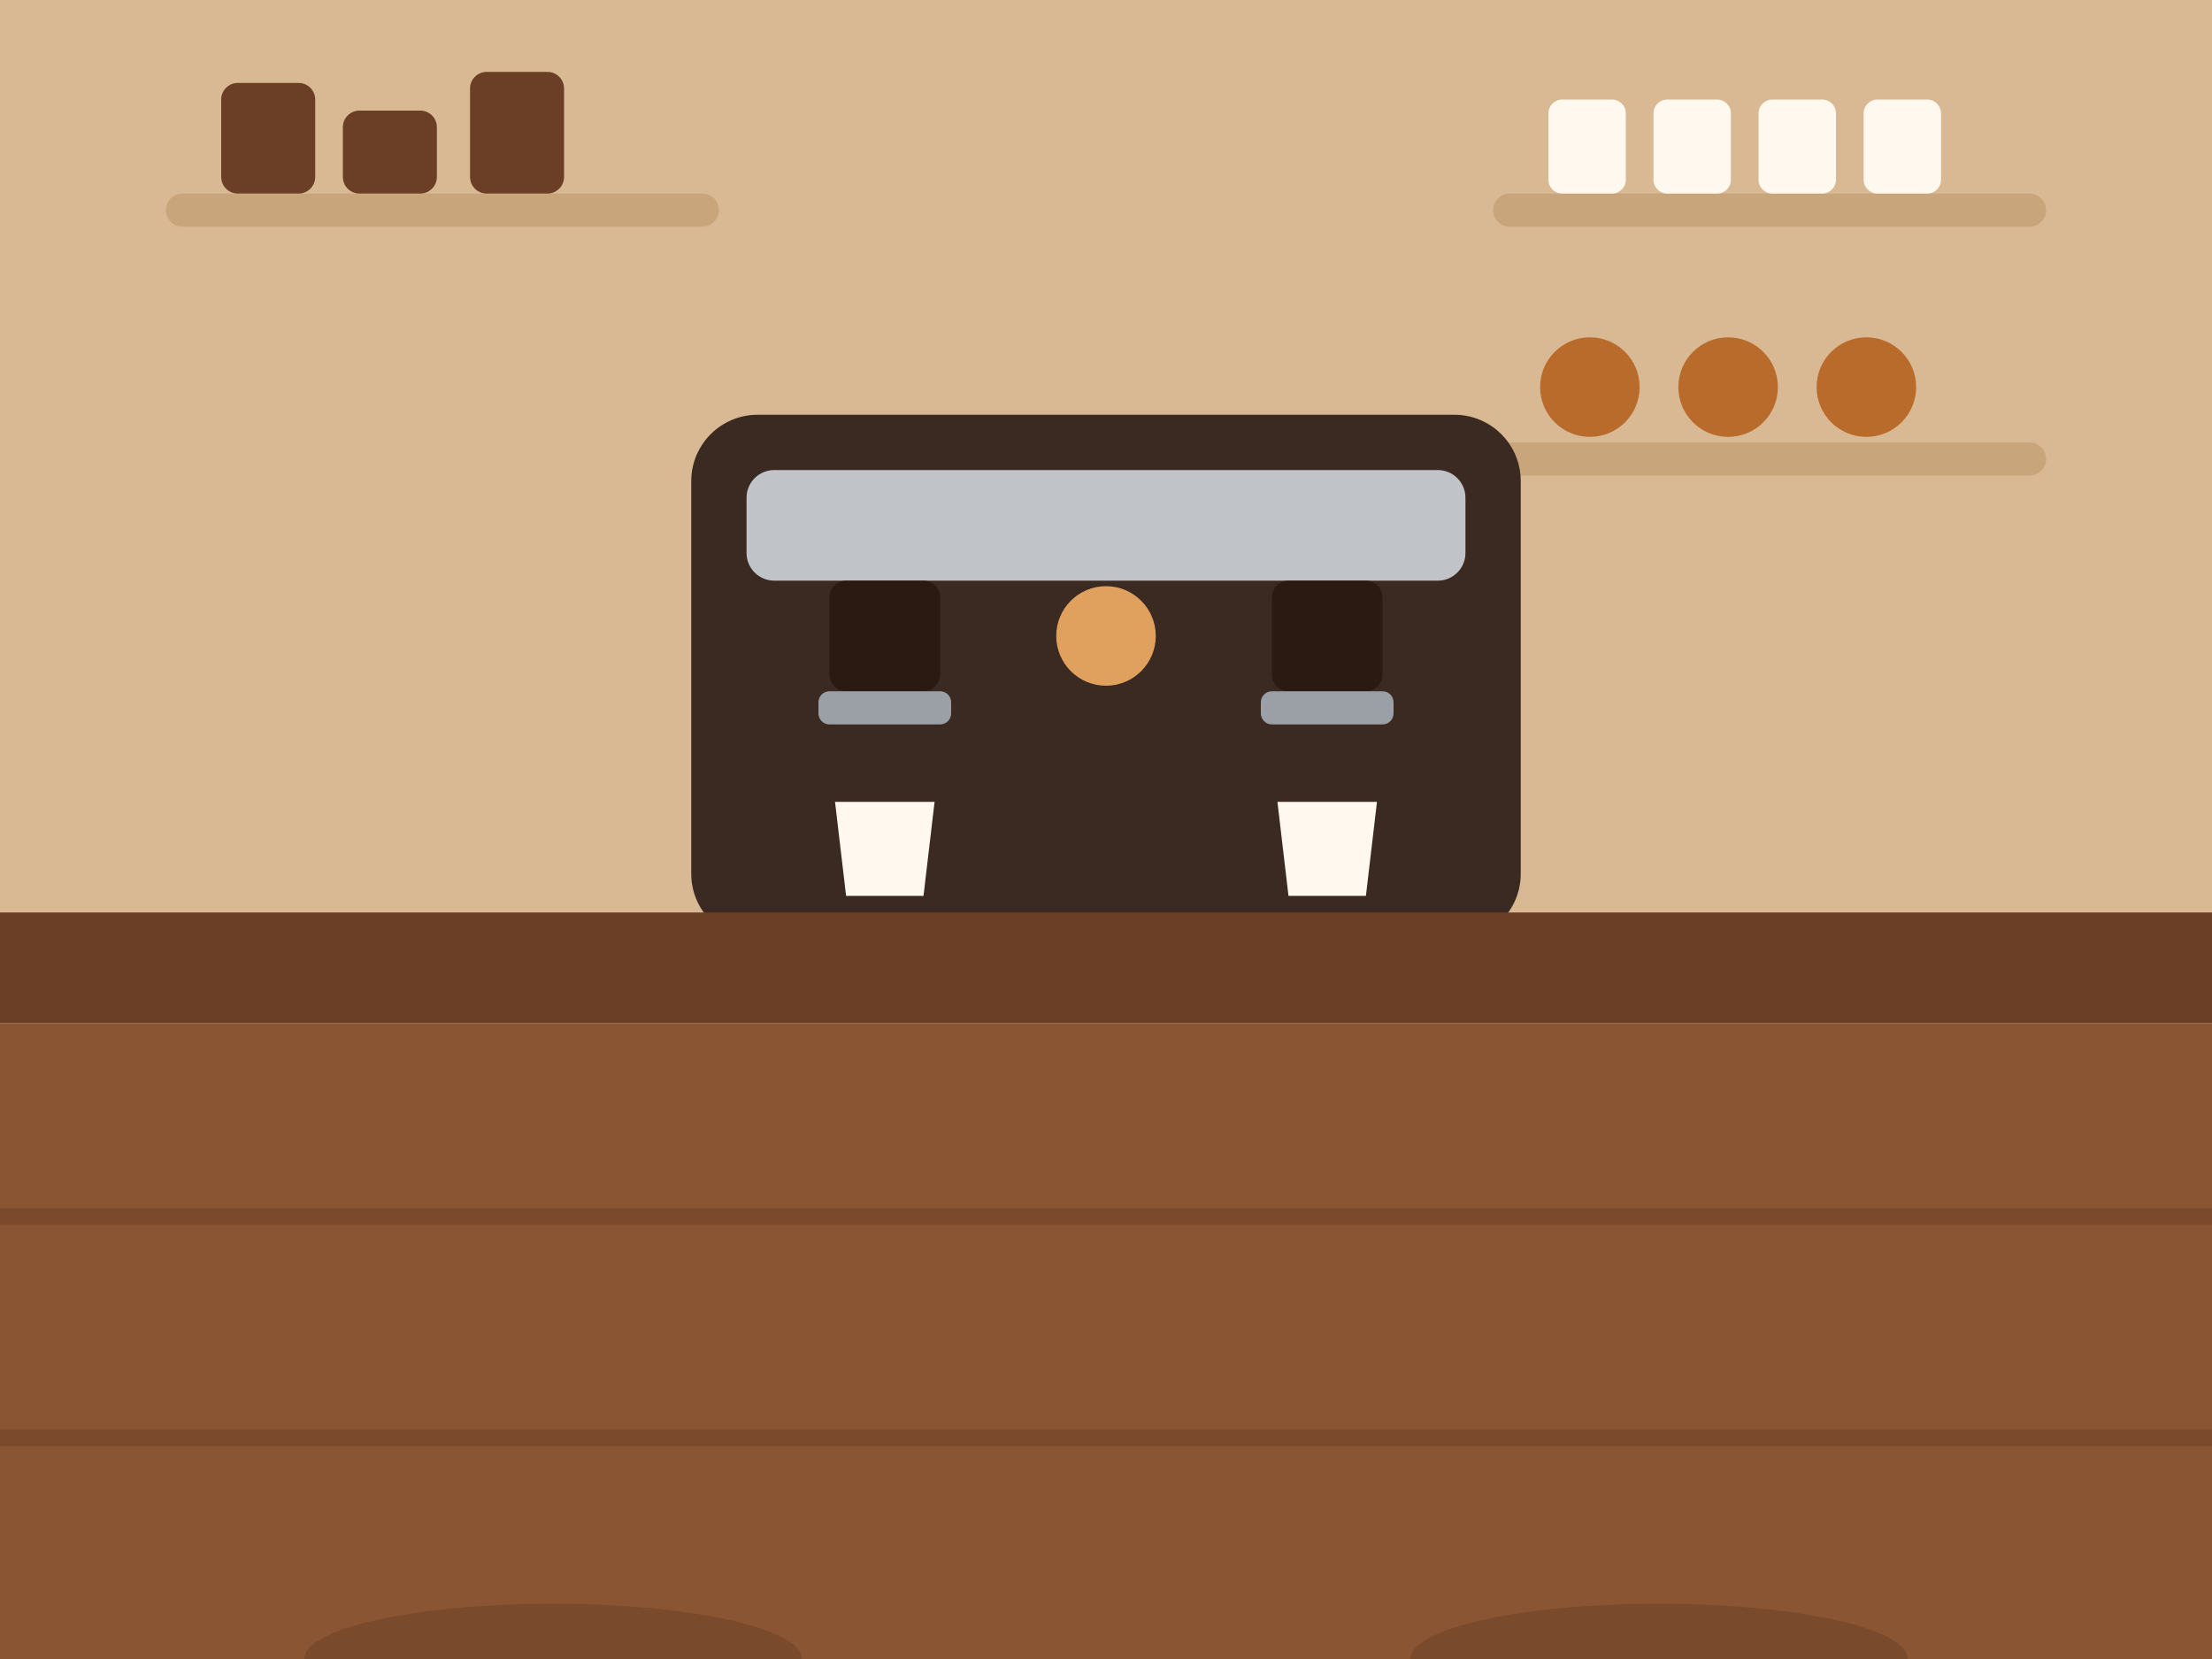
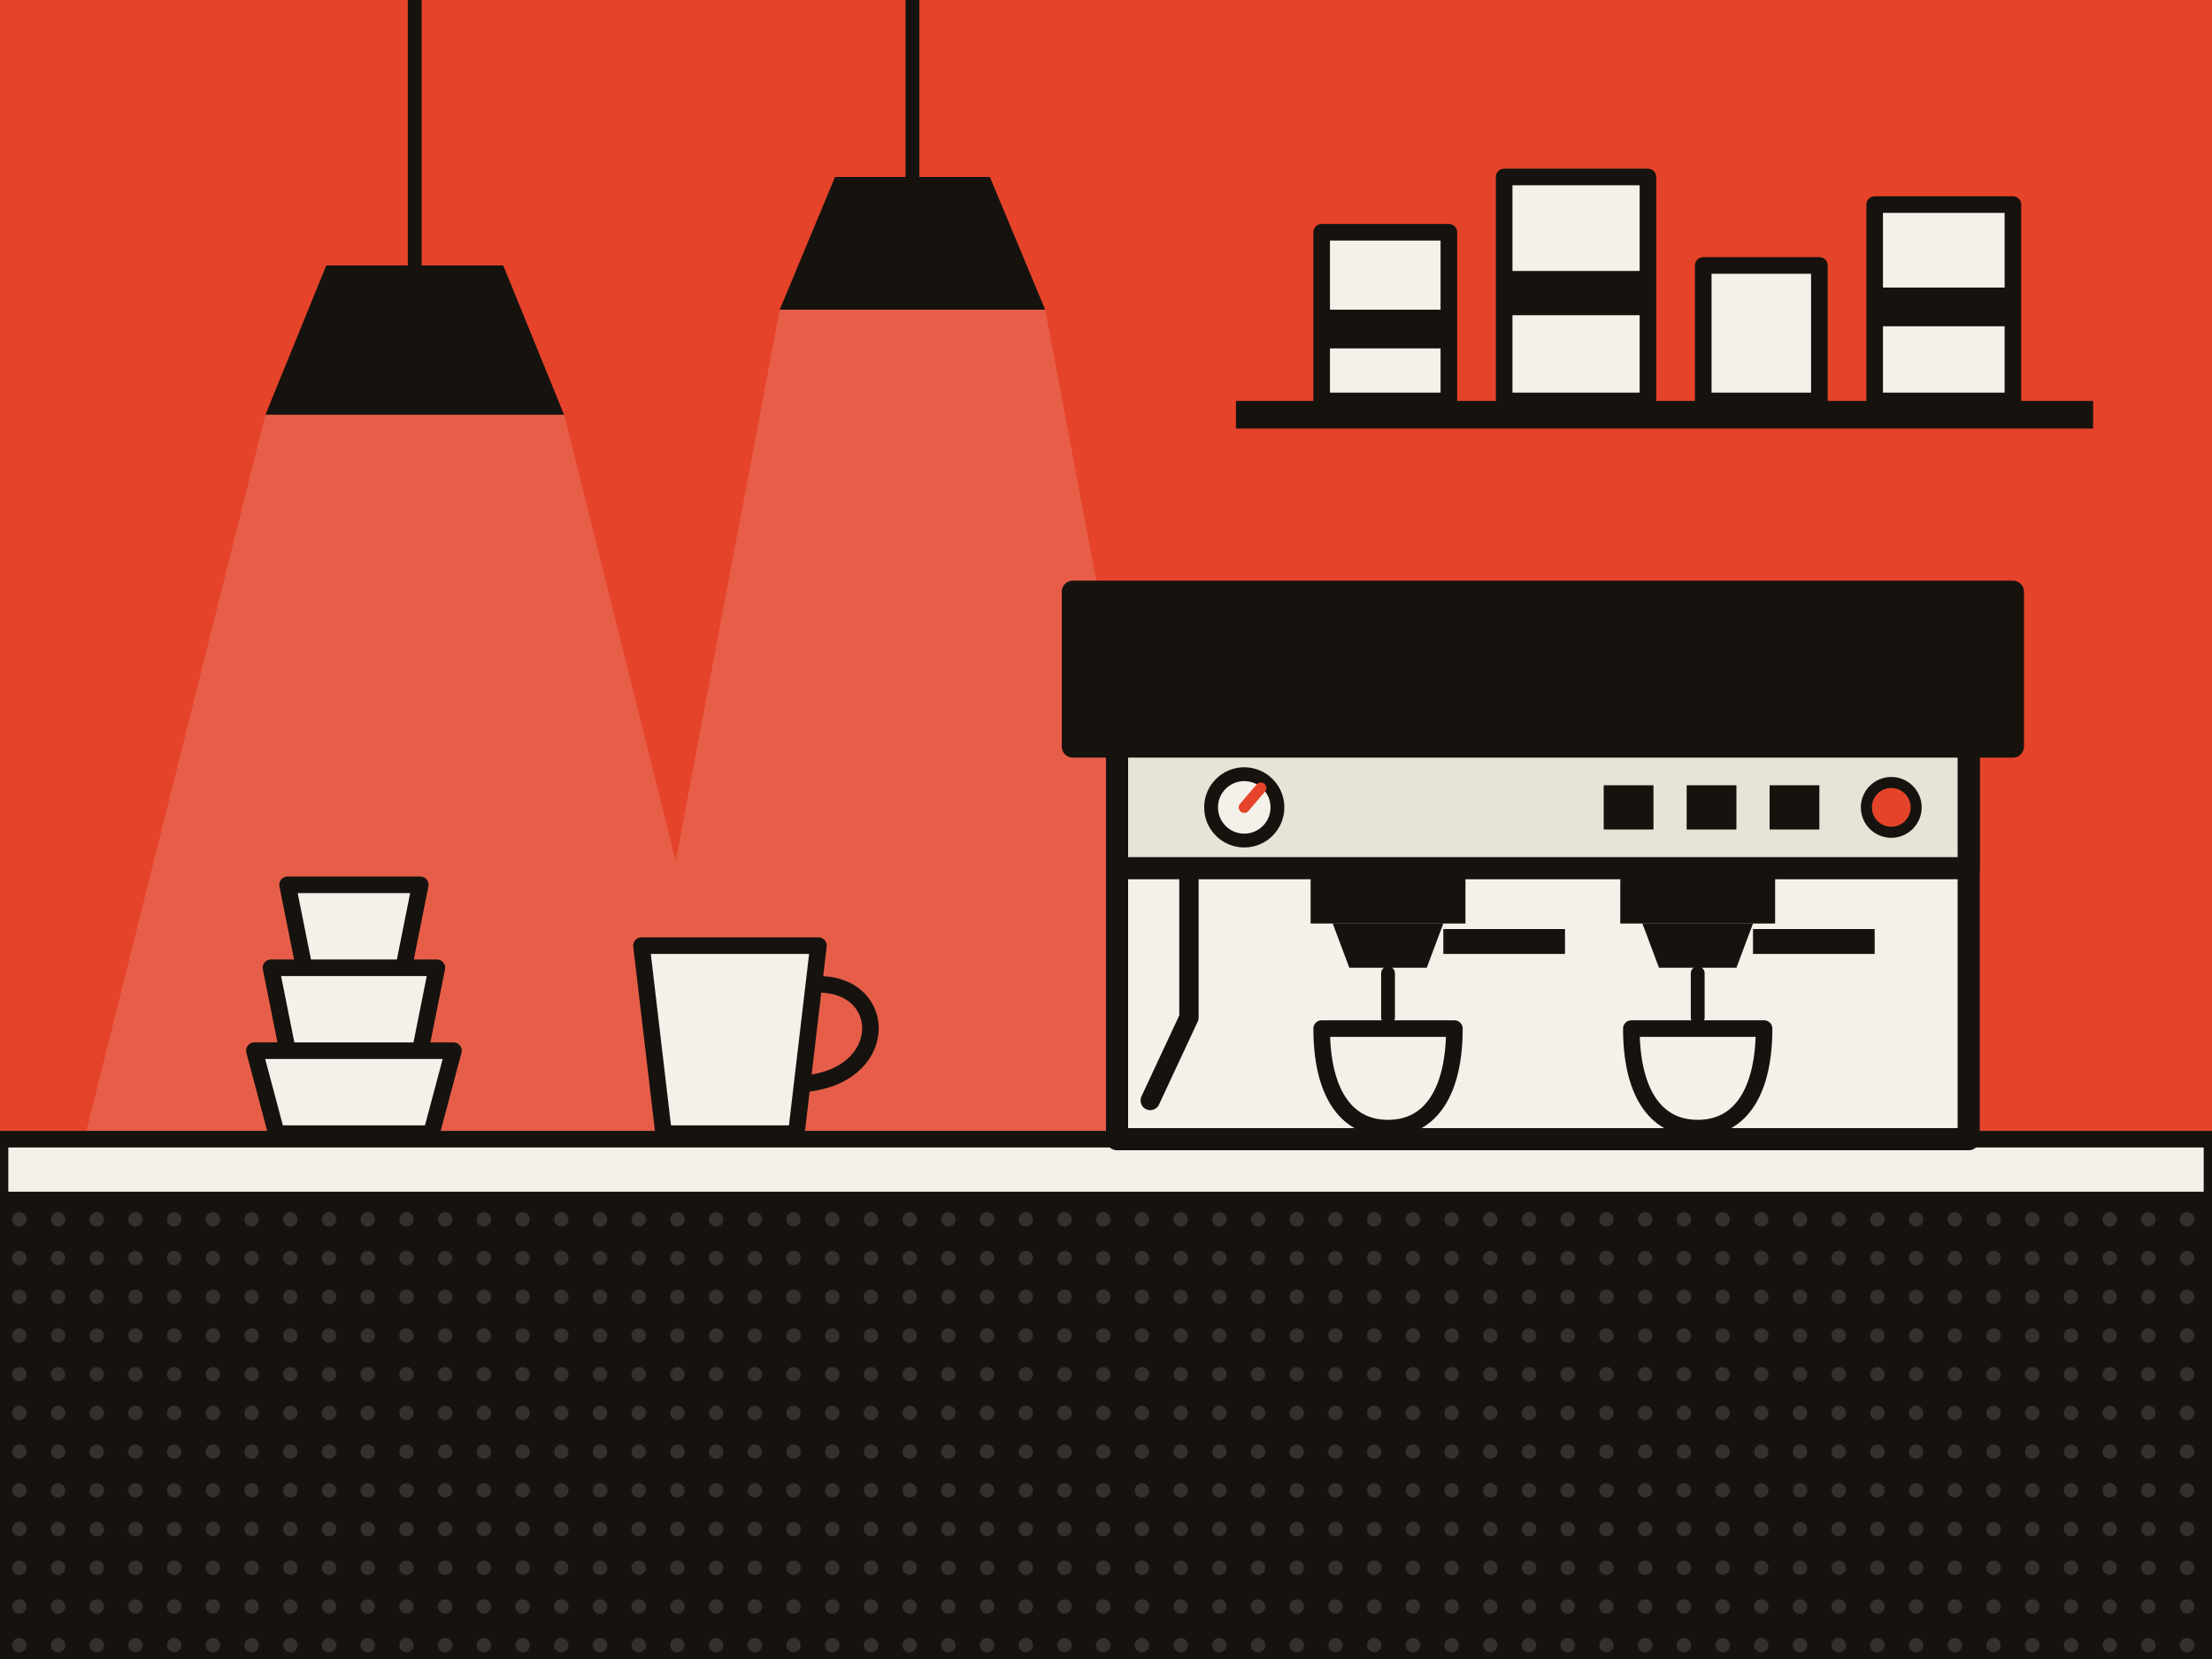
- <svg xmlns="http://www.w3.org/2000/svg" viewBox="0 0 800 600" role="img" aria-labelledby="t">
-   <rect width="800" height="600" fill="#e9d2b4" />
-   <rect y="0" width="800" height="330" fill="#d8b994" />
-   <g fill="#c9a57c">
-     <rect x="60" y="70" width="200" height="12" rx="6" />
-     <rect x="540" y="70" width="200" height="12" rx="6" />
-     <rect x="540" y="160" width="200" height="12" rx="6" />
+ <svg xmlns="http://www.w3.org/2000/svg" viewBox="0 0 800 600">
+   <defs>
+     <pattern id="dots" width="14" height="14" patternUnits="userSpaceOnUse">
+       <circle cx="7" cy="7" r="2.6" fill="#f4f1ea" />
+     </pattern>
+   </defs>
+   <rect width="800" height="600" fill="#e5432a" />
+   <g>
+     <path d="M150 0v96M330 0v64" stroke="#16130f" stroke-width="5" />
+     <path d="M96 150h108l-22-54h-64zM282 112h96l-20-48h-56z" fill="#16130f" />
+     <path d="M96 150h108l70 280H26zM282 112h96l60 318H222z" fill="#f4f1ea" opacity=".16" />
  </g>
-   <g fill="#6b3e26">
-     <rect x="80" y="30" width="34" height="40" rx="6" />
-     <rect x="124" y="40" width="34" height="30" rx="6" />
-     <rect x="170" y="26" width="34" height="44" rx="6" />
+   <path d="M452 150h300" stroke="#16130f" stroke-width="10" stroke-linecap="square" />
+   <g fill="#f4f1ea" stroke="#16130f" stroke-width="6" stroke-linejoin="round">
+     <rect x="478" y="84" width="46" height="61" />
+     <rect x="544" y="64" width="52" height="81" />
+     <rect x="616" y="96" width="42" height="49" />
+     <rect x="678" y="74" width="50" height="71" />
  </g>
-   <g fill="#fff8ee">
-     <rect x="560" y="36" width="28" height="34" rx="5" />
-     <rect x="598" y="36" width="28" height="34" rx="5" />
-     <rect x="636" y="36" width="28" height="34" rx="5" />
-     <rect x="674" y="36" width="28" height="34" rx="5" />
+   <g fill="#16130f">
+     <rect x="478" y="112" width="46" height="14" />
+     <rect x="544" y="98" width="52" height="16" />
+     <rect x="678" y="104" width="50" height="14" />
  </g>
-   <g fill="#b86b2a">
-     <circle cx="575" cy="140" r="18" />
-     <circle cx="625" cy="140" r="18" />
-     <circle cx="675" cy="140" r="18" />
+   <rect y="430" width="800" height="170" fill="#16130f" />
+   <rect y="430" width="800" height="170" fill="url(#dots)" opacity=".14" />
+   <rect y="412" width="800" height="22" fill="#f4f1ea" stroke="#16130f" stroke-width="6" />
+   <g stroke="#16130f" stroke-width="8" stroke-linejoin="round">
+     <rect x="388" y="214" width="340" height="56" fill="#16130f" />
+     <rect x="404" y="270" width="308" height="142" fill="#f4f1ea" />
+     <rect x="404" y="270" width="308" height="44" fill="#e8e3d7" />
  </g>
-   <rect x="250" y="150" width="300" height="190" rx="24" fill="#3b2a22" />
-   <rect x="270" y="170" width="260" height="40" rx="10" fill="#c0c4c8" />
-   <g fill="#2b1a12">
-     <rect x="300" y="210" width="40" height="40" rx="6" />
-     <rect x="460" y="210" width="40" height="40" rx="6" />
+   <circle cx="450" cy="292" r="12" fill="#f4f1ea" stroke="#16130f" stroke-width="5" />
+   <path d="M450 292l6-7" stroke="#e5432a" stroke-width="4" stroke-linecap="round" />
+   <g fill="#16130f">
+     <rect x="580" y="284" width="18" height="16" />
+     <rect x="610" y="284" width="18" height="16" />
+     <rect x="640" y="284" width="18" height="16" />
+     <circle cx="684" cy="292" r="9" fill="#e5432a" stroke="#16130f" stroke-width="4" />
  </g>
-   <rect x="296" y="250" width="48" height="12" rx="4" fill="#9aa0a6" />
-   <rect x="456" y="250" width="48" height="12" rx="4" fill="#9aa0a6" />
-   <g fill="#fff8ee">
-     <path d="M302 290h36l-4 34h-28z" />
-     <path d="M462 290h36l-4 34h-28z" />
+   <g fill="#16130f">
+     <rect x="474" y="314" width="56" height="20" />
+     <rect x="586" y="314" width="56" height="20" />
+     <path d="M482 334h40l-6 16h-28zM594 334h40l-6 16h-28z" />
+     <rect x="522" y="336" width="44" height="9" />
+     <rect x="634" y="336" width="44" height="9" />
  </g>
-   <circle cx="400" cy="230" r="18" fill="#e0a15e" />
-   <rect x="0" y="330" width="800" height="40" fill="#6b3e26" />
-   <rect x="0" y="370" width="800" height="230" fill="#8a5532" />
-   <g stroke="#6b3e26" stroke-width="6" opacity=".5">
-     <path d="M0 440h800M0 520h800" />
+   <g fill="#f4f1ea" stroke="#16130f" stroke-width="6" stroke-linejoin="round">
+     <path d="M478 372h48c0 22-8 36-24 36s-24-14-24-36zM590 372h48c0 22-8 36-24 36s-24-14-24-36z" />
  </g>
-   <g fill="#2b1a12" opacity=".18">
-     <ellipse cx="200" cy="600" rx="90" ry="20" />
-     <ellipse cx="600" cy="600" rx="90" ry="20" />
+   <path d="M502 352v16M614 352v16" stroke="#16130f" stroke-width="5" stroke-linecap="round" />
+   <path d="M430 314v54l-14 30" fill="none" stroke="#16130f" stroke-width="7" stroke-linecap="round" stroke-linejoin="round" />
+   <g fill="#f4f1ea" stroke="#16130f" stroke-width="6" stroke-linejoin="round">
+     <path d="M92 380h72l-8 30h-56zM98 350h60l-6 30h-48zM104 320h48l-6 30h-36z" />
+     <path d="M232 342h64l-8 68h-48z" />
+     <path d="M296 356c26 0 26 34-6 36" fill="none" />
  </g>
</svg>
